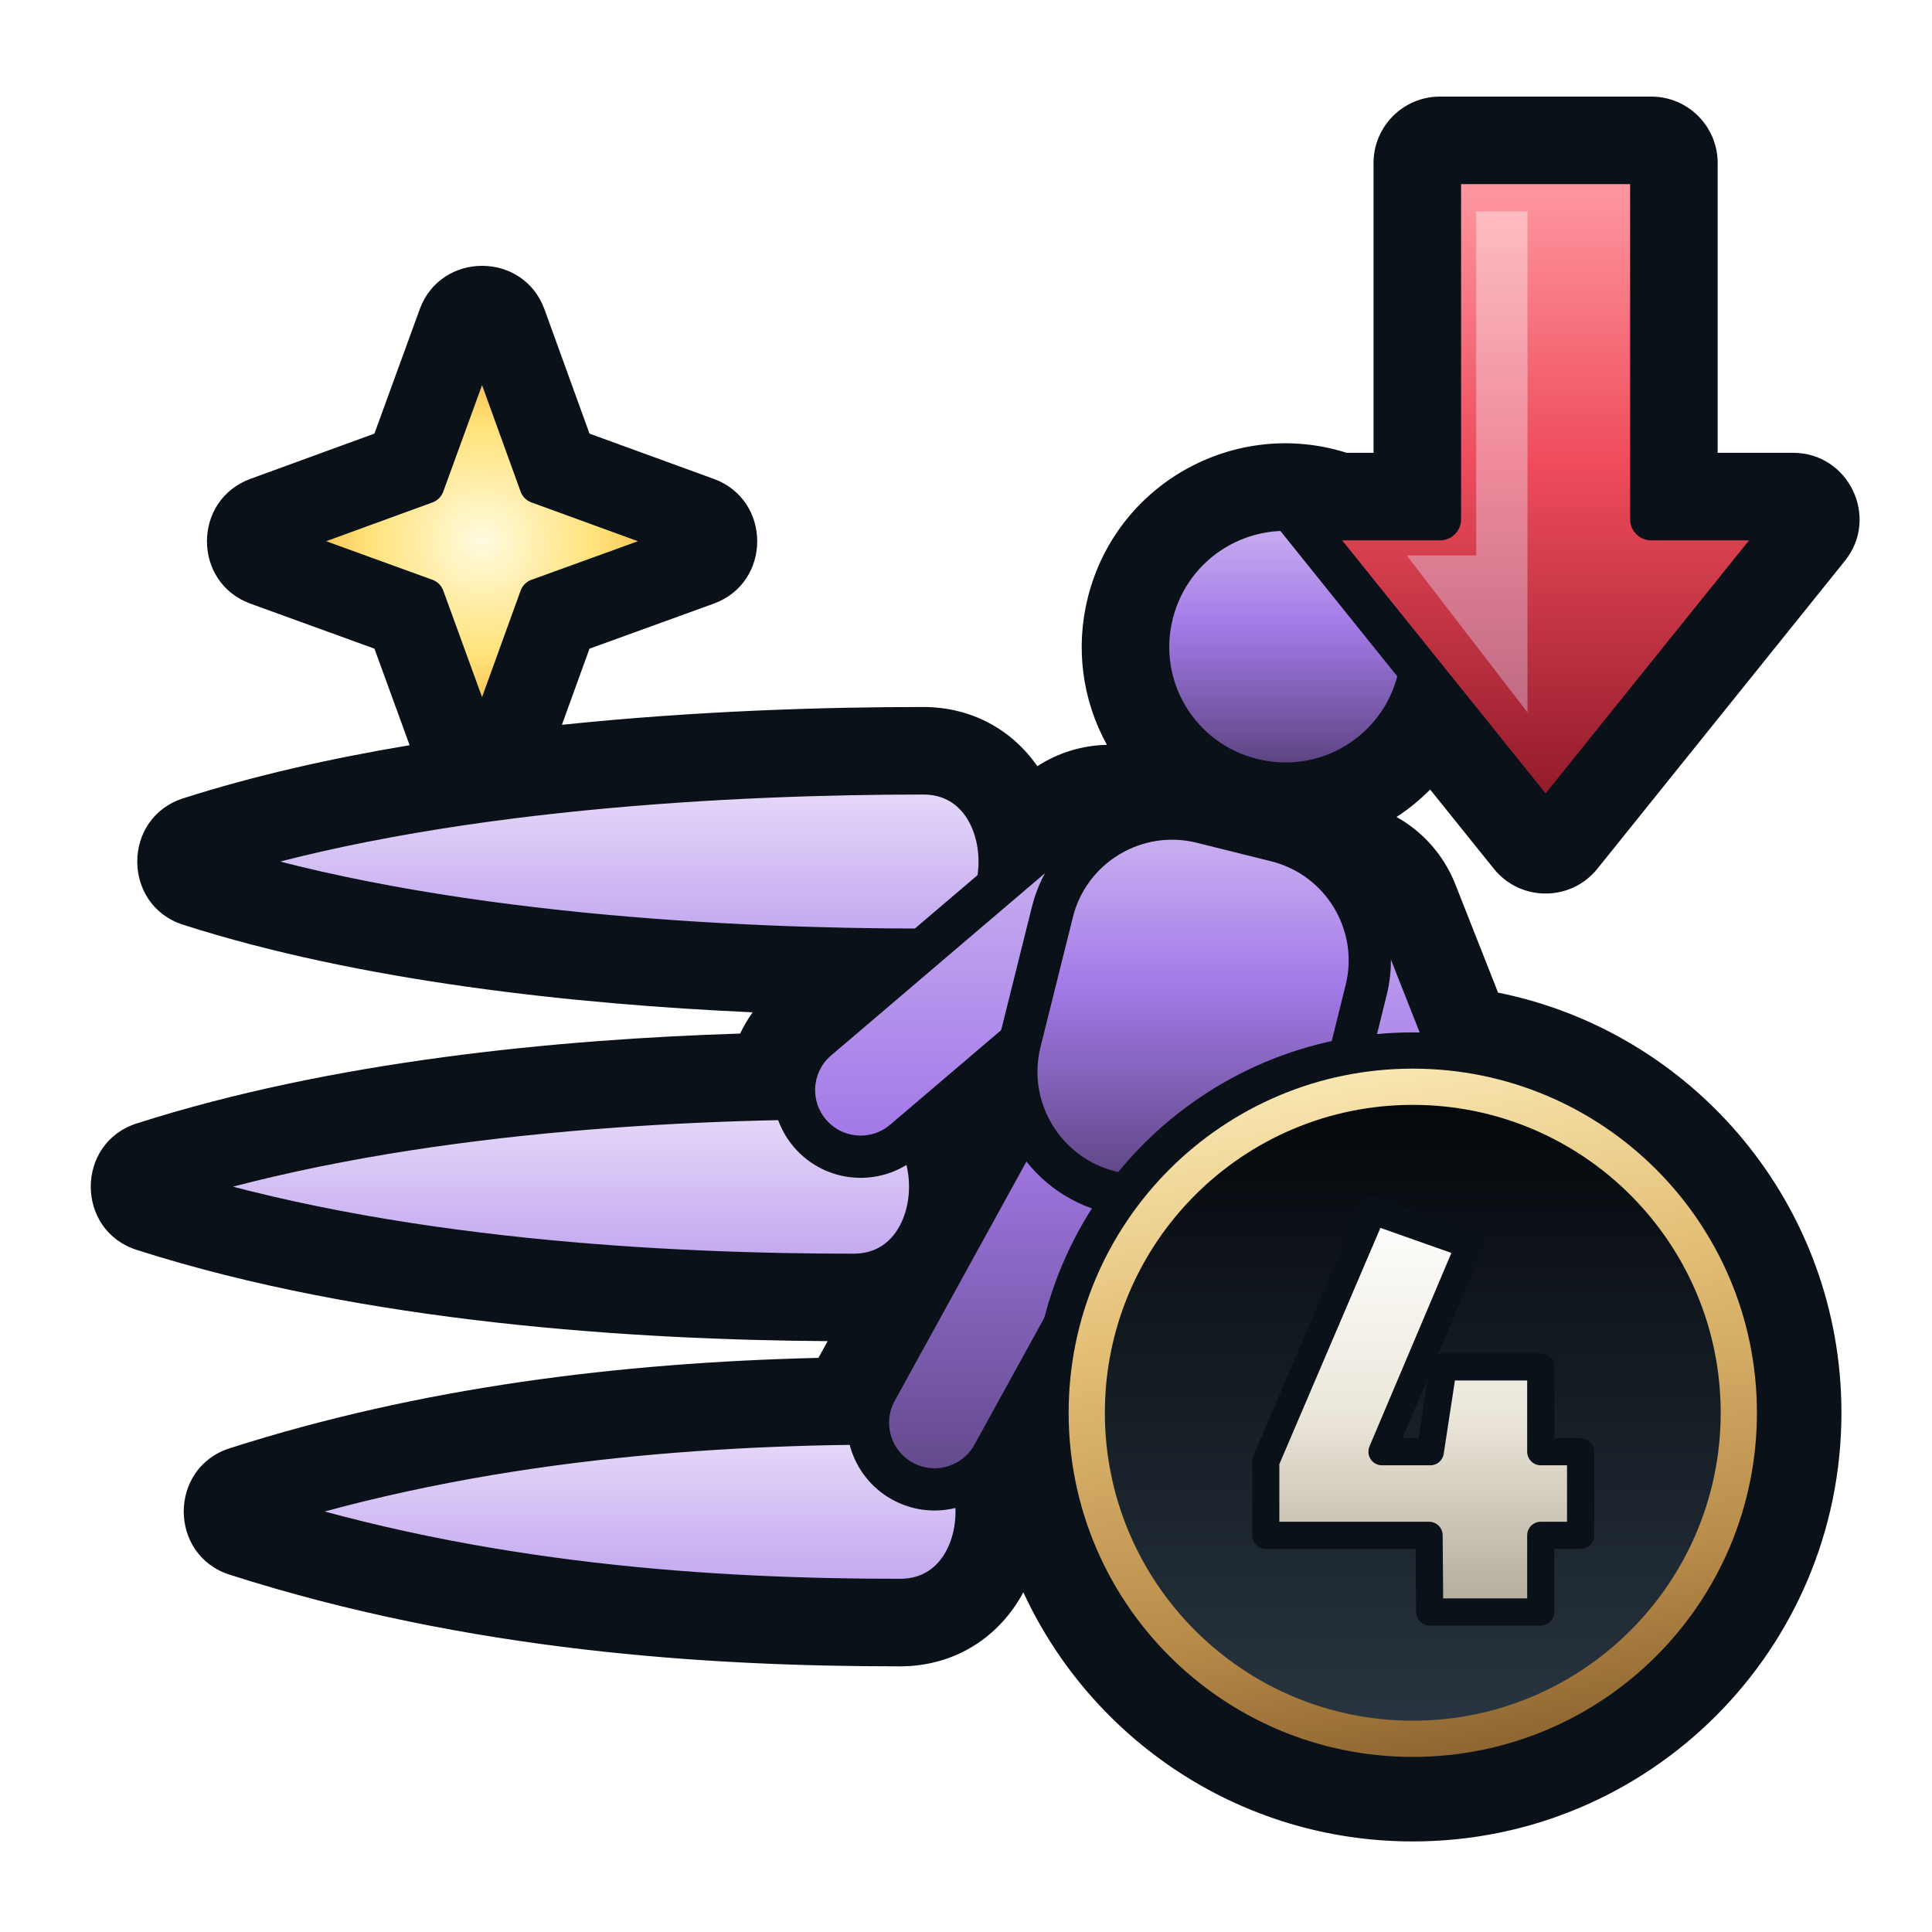
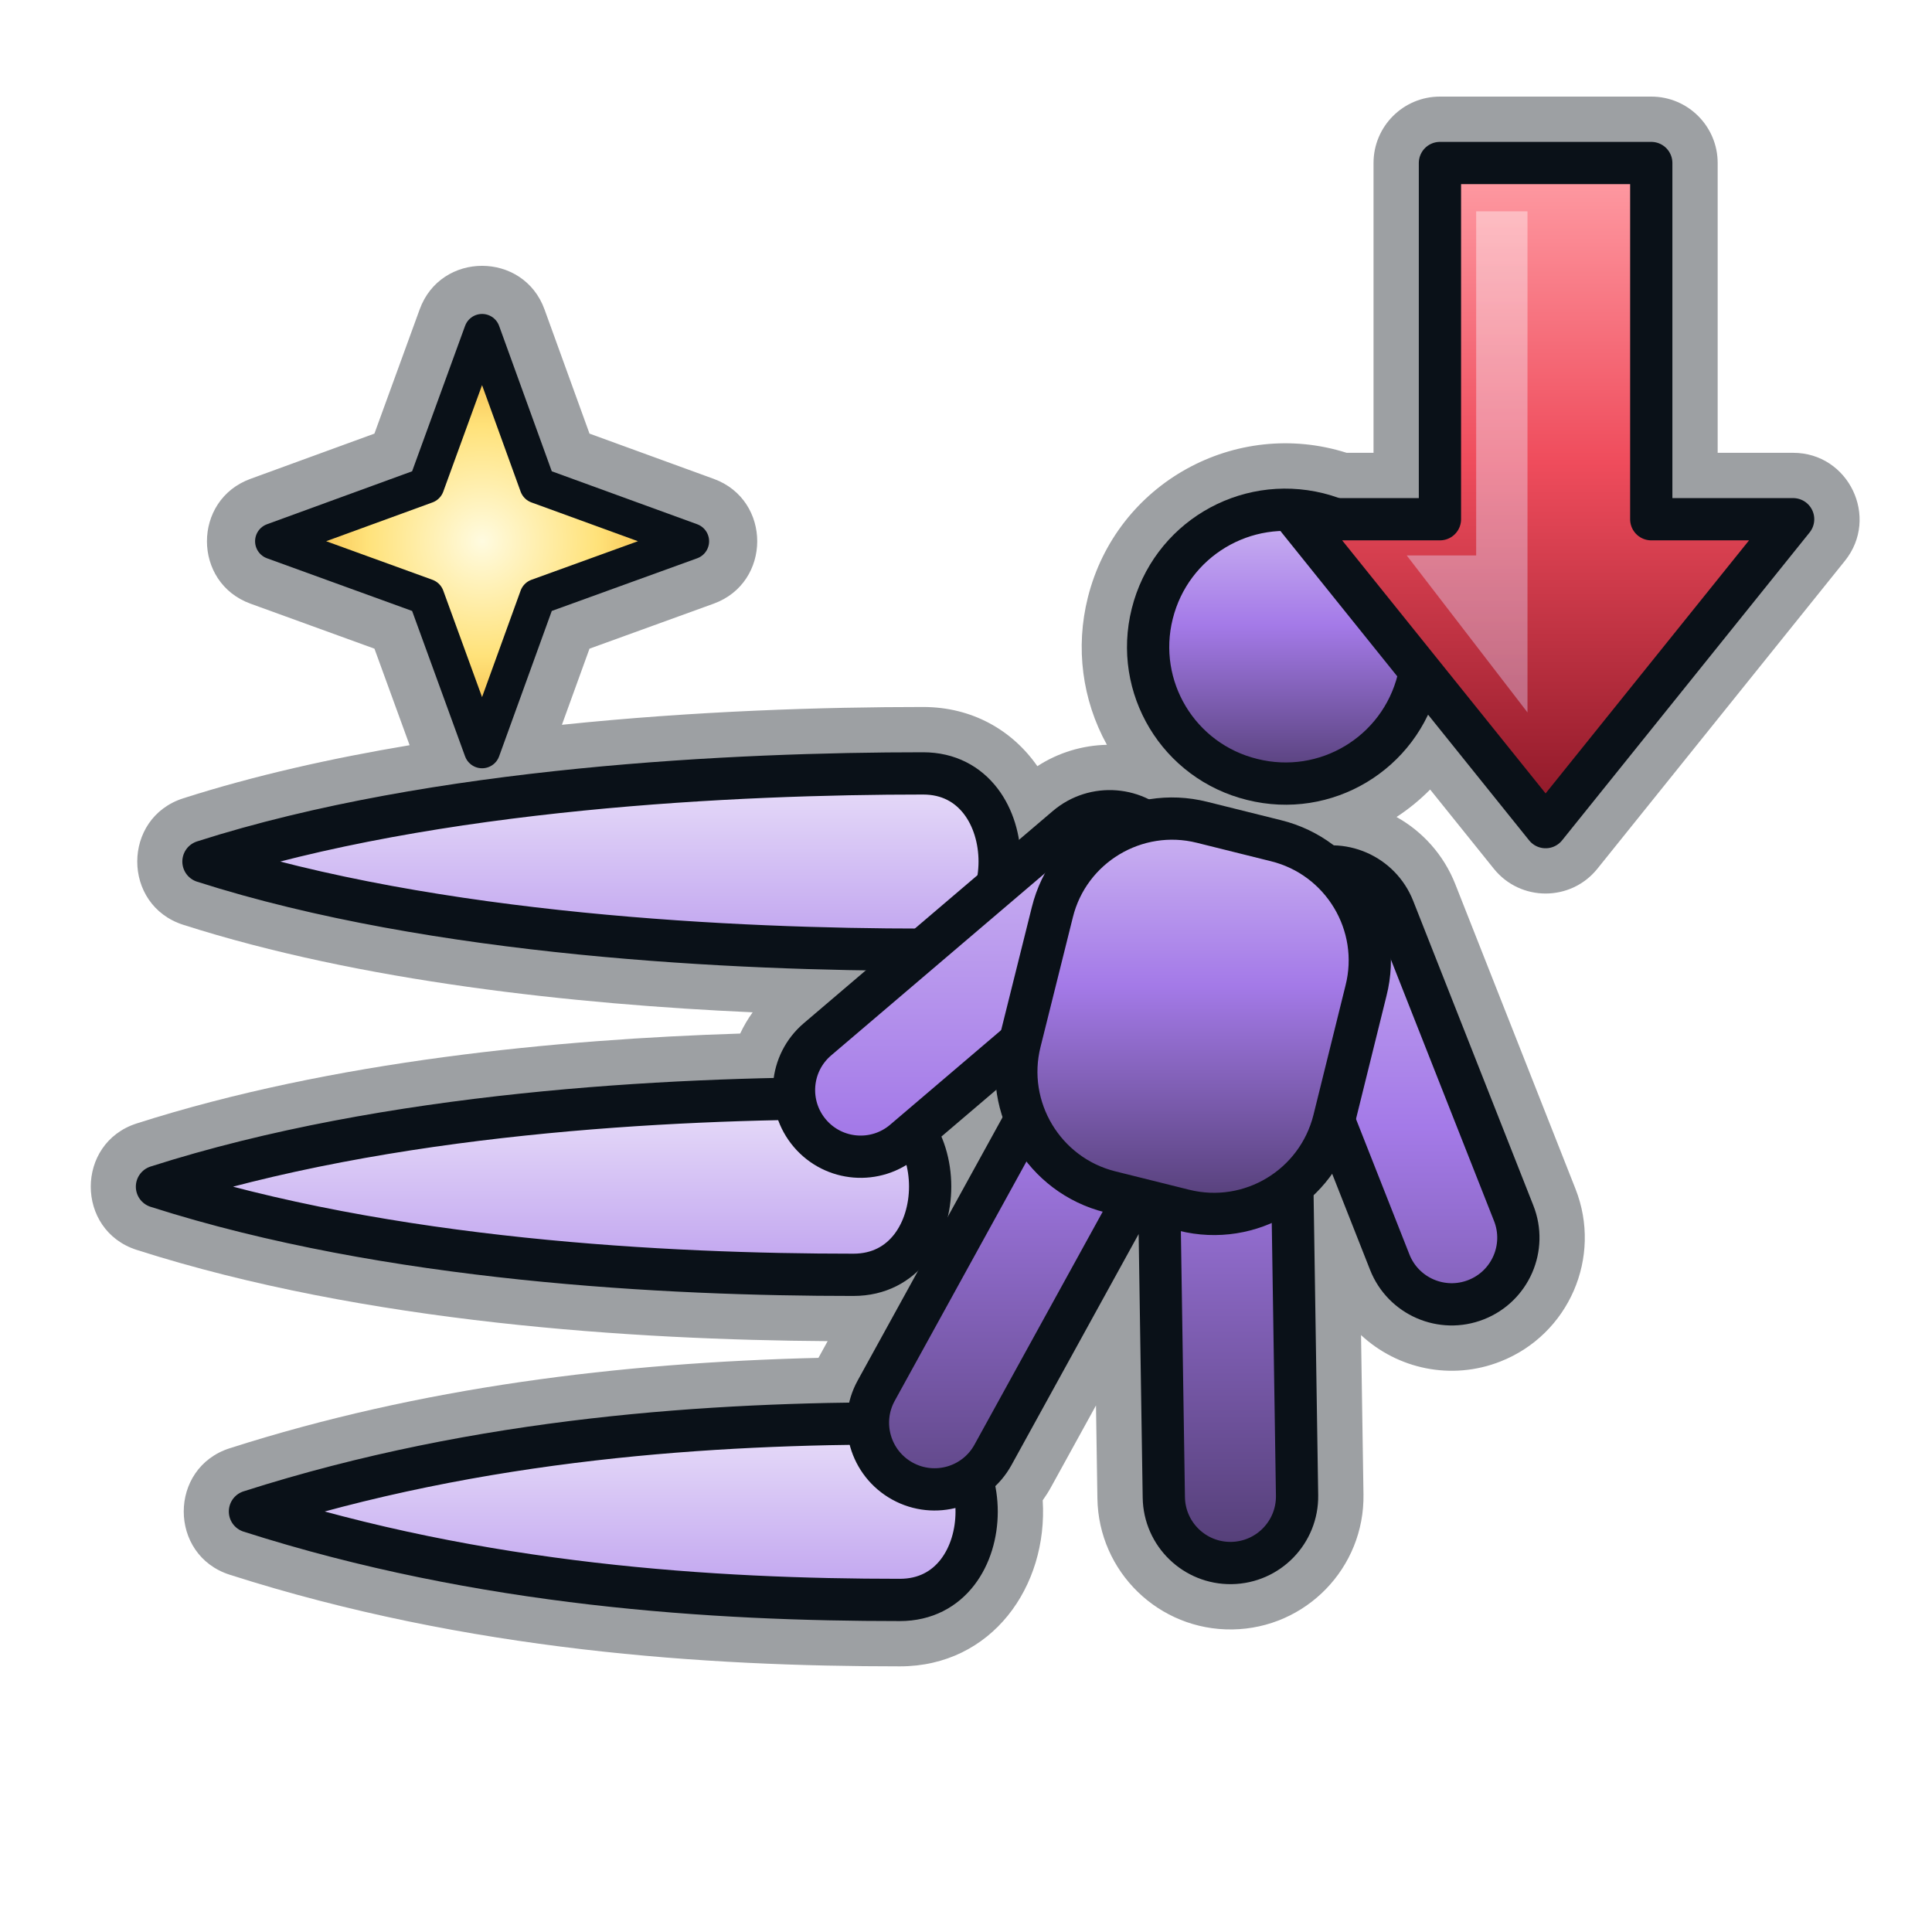
<svg xmlns="http://www.w3.org/2000/svg" width="64" height="64" viewBox="0 0 64 64">
  <defs>
    <linearGradient id="linear-gradient-1" x1="19.927" y1="25.62" x2="19.927" y2="31.46" gradientUnits="userSpaceOnUse">
      <stop offset="0" stop-color="#e8def9" />
      <stop offset="1" stop-color="#bfa2ef" />
    </linearGradient>
    <linearGradient id="linear-gradient-2" x1="18.006" y1="36.38" x2="18.006" y2="42.23" gradientUnits="userSpaceOnUse">
      <stop offset="0" stop-color="#e8def9" />
      <stop offset="1" stop-color="#bfa2ef" />
    </linearGradient>
    <linearGradient id="linear-gradient-3" x1="20.316" y1="47.15" x2="20.316" y2="53" gradientUnits="userSpaceOnUse">
      <stop offset="0" stop-color="#e8def9" />
      <stop offset="1" stop-color="#bfa2ef" />
    </linearGradient>
    <linearGradient id="linear-gradient-4" x1="38.3" y1="26.873" x2="38.3" y2="51.777" gradientUnits="userSpaceOnUse">
      <stop offset="0" stop-color="#cdb6f2" />
      <stop offset="0.42" stop-color="#a47ae8" />
      <stop offset="1" stop-color="#523d74" />
    </linearGradient>
    <linearGradient id="linear-gradient-5" x1="39.522" y1="27.117" x2="39.522" y2="40.213" gradientUnits="userSpaceOnUse">
      <stop offset="0" stop-color="#cdb6f2" />
      <stop offset="0.42" stop-color="#a47ae8" />
      <stop offset="1" stop-color="#523d74" />
    </linearGradient>
    <linearGradient id="linear-gradient-6" x1="42.575" y1="16.886" x2="42.575" y2="25.958" gradientUnits="userSpaceOnUse">
      <stop offset="0" stop-color="#cdb6f2" />
      <stop offset="0.42" stop-color="#a47ae8" />
      <stop offset="1" stop-color="#523d74" />
    </linearGradient>
    <radialGradient id="radial-gradient-1" cx="15.97" cy="17.925" r="6.925" gradientUnits="userSpaceOnUse">
      <stop offset="0" stop-color="#fffbe0" />
      <stop offset="0.55" stop-color="#ffe27a" />
      <stop offset="1" stop-color="#f0a830" />
    </radialGradient>
    <linearGradient id="linear-gradient-7" x1="51.2" y1="5.4" x2="51.2" y2="27.4" gradientUnits="userSpaceOnUse">
      <stop offset="0" stop-color="#ff9da5" />
      <stop offset="0.45" stop-color="#ef4c5c" />
      <stop offset="1" stop-color="#8a1626" />
    </linearGradient>
    <linearGradient id="linear-gradient-8" x1="48.6" y1="7" x2="48.6" y2="23.6" gradientUnits="userSpaceOnUse">
      <stop offset="0" stop-color="#ffffff" />
      <stop offset="1" stop-color="#dfd0f7" />
    </linearGradient>
-     <linearGradient id="linear-gradient-9" x1="44.386" y1="33.11" x2="49.214" y2="60.49" gradientUnits="userSpaceOnUse">
-       <stop offset="0" stop-color="#fff3c4" />
-       <stop offset="0.35" stop-color="#e4c077" />
-       <stop offset="0.72" stop-color="#b88b49" />
-       <stop offset="1" stop-color="#7a5426" />
-     </linearGradient>
-     <linearGradient id="linear-gradient-10" x1="46.8" y1="36.6" x2="46.8" y2="57" gradientUnits="userSpaceOnUse">
-       <stop offset="0" stop-color="#04080c" />
-       <stop offset="1" stop-color="#28343f" />
-     </linearGradient>
-     <linearGradient id="linear-gradient-11" x1="47.145" y1="40.11" x2="47.145" y2="53.4" gradientUnits="userSpaceOnUse">
-       <stop offset="0" stop-color="#ffffff" />
-       <stop offset="0.5" stop-color="#ece7db" />
-       <stop offset="1" stop-color="#b2aa9a" />
-     </linearGradient>
  </defs>
  <g id="Layer_1" data-name="Layer 1">
    <g id="emblem">
-       <path id="halo" d="M45.5 5.4 C45.5 4.185 46.485 3.2 47.7 3.2 L54.7 3.2 C55.915 3.2 56.9 4.185 56.9 5.4 L56.9 15 L59.4 15 C61.242 15 62.269 17.143 61.115 18.578 L52.915 28.778 C52.035 29.873 50.365 29.873 49.485 28.778 L47.375 26.154 C47.037 26.497 46.663 26.802 46.262 27.064 C47.123 27.545 47.824 28.316 48.21 29.293 L49.625 32.881 C56.126 34.193 61 39.932 61 46.8 C61 54.645 54.645 61 46.8 61 C41.079 61 36.15 57.62 33.9 52.747 C33.114 54.212 31.653 55.2 29.81 55.2 C23.42 55.2 15.53 54.699 7.61 52.165 C5.579 51.516 5.579 48.624 7.61 47.975 C13.919 45.956 20.509 45.14 27.112 44.981 L27.417 44.427 C21.053 44.384 12.115 43.832 4.53 41.405 C2.499 40.756 2.499 37.864 4.53 37.215 C11.017 35.139 18.496 34.428 24.519 34.238 C24.634 33.993 24.772 33.757 24.933 33.534 C19.043 33.269 11.944 32.515 6.07 30.635 C4.039 29.986 4.039 27.094 6.07 26.445 C8.425 25.691 10.977 25.119 13.569 24.686 L12.404 21.488 L8.299 19.998 C6.376 19.3 6.374 16.565 8.296 15.863 L12.403 14.364 L13.903 10.247 C14.603 8.324 17.341 8.326 18.038 10.251 L19.528 14.364 L23.643 15.863 C25.566 16.563 25.564 19.301 23.639 19.998 L19.528 21.488 L18.614 24.01 C23.052 23.547 27.308 23.42 30.58 23.42 L30.58 23.42 C32.204 23.42 33.534 24.189 34.364 25.381 C35.065 24.926 35.865 24.69 36.668 24.674 C35.844 23.18 35.622 21.448 36.036 19.794 C36.989 15.988 40.944 13.837 44.609 15 L45.5 15 Z" fill="#0a1118" />
+       <path id="halo" d="M45.5 5.4 C45.5 4.185 46.485 3.2 47.7 3.2 L54.7 3.2 C55.915 3.2 56.9 4.185 56.9 5.4 L56.9 15 L59.4 15 C61.242 15 62.269 17.143 61.115 18.578 L52.915 28.778 C52.035 29.873 50.365 29.873 49.485 28.778 L47.375 26.154 C47.037 26.497 46.663 26.802 46.262 27.064 C47.123 27.545 47.825 28.316 48.21 29.293 L52.19 39.383 C53.084 41.647 51.971 44.207 49.707 45.1 C48.075 45.744 46.29 45.346 45.086 44.226 L45.167 49.502 C45.205 51.936 43.262 53.939 40.828 53.977 C38.394 54.015 36.391 52.072 36.353 49.638 L36.306 46.557 L34.821 49.255 C34.736 49.41 34.642 49.558 34.541 49.7 C34.72 52.551 32.858 55.2 29.81 55.2 C23.42 55.2 15.53 54.699 7.61 52.165 C5.579 51.516 5.579 48.624 7.61 47.975 C13.919 45.956 20.509 45.14 27.112 44.981 L27.417 44.427 C21.053 44.384 12.114 43.832 4.53 41.405 C2.499 40.756 2.499 37.864 4.53 37.215 C11.017 35.139 18.496 34.428 24.519 34.238 C24.634 33.993 24.772 33.757 24.933 33.534 C19.043 33.269 11.944 32.515 6.07 30.635 C4.039 29.986 4.039 27.094 6.07 26.445 C8.425 25.691 10.977 25.119 13.569 24.686 L12.404 21.488 L8.299 19.998 C6.376 19.3 6.374 16.565 8.296 15.863 L12.403 14.364 L13.903 10.247 C14.603 8.324 17.341 8.326 18.038 10.251 L19.528 14.364 L23.643 15.863 C25.566 16.563 25.564 19.301 23.639 19.998 L19.528 21.488 L18.614 24.01 C23.052 23.547 27.308 23.42 30.58 23.42 C32.203 23.42 33.534 24.189 34.364 25.381 C35.065 24.925 35.865 24.69 36.668 24.673 C35.844 23.18 35.622 21.448 36.036 19.794 C36.989 15.988 40.944 13.837 44.609 15 L45.5 15 Z" fill="#0a1118" opacity="0.4" />
      <path id="streak_0" data-name="streak 0" d="M6.74 28.54 C14.43 26.08 24.43 25.62 30.58 25.62 C33.96 25.62 33.96 31.46 30.58 31.46 C24.43 31.46 14.43 31 6.74 28.54 Z" fill="url(#linear-gradient-1)" stroke="#0a1118" stroke-width="1.4" stroke-linejoin="round" />
      <path id="streak_1" data-name="streak 1" d="M5.2 39.31 C12.89 36.85 22.12 36.38 28.27 36.38 C31.66 36.38 31.66 42.23 28.27 42.23 C22.12 42.23 12.89 41.77 5.2 39.31 Z" fill="url(#linear-gradient-2)" stroke="#0a1118" stroke-width="1.4" stroke-linejoin="round" />
      <path id="streak_2" data-name="streak 2" d="M8.28 50.07 C15.97 47.61 23.66 47.15 29.81 47.15 C33.2 47.15 33.2 53 29.81 53 C23.66 53 15.97 52.53 8.28 50.07 Z" fill="url(#linear-gradient-3)" stroke="#0a1118" stroke-width="1.4" stroke-linejoin="round" />
      <path id="figure_limbs" data-name="figure limbs" d="M35.328 27.4 C36.256 26.609 37.649 26.72 38.44 27.648 C39.231 28.576 39.12 29.969 38.192 30.76 L29.942 37.79 C29.014 38.581 27.621 38.47 26.83 37.542 C26.039 36.614 26.15 35.221 27.078 34.43 Z M46.163 30.1 L50.143 40.19 C50.591 41.324 50.034 42.606 48.9 43.053 C47.766 43.501 46.484 42.944 46.037 41.81 L42.057 31.72 C41.609 30.586 42.166 29.304 43.3 28.857 C44.434 28.409 45.716 28.966 46.163 30.1 Z M34.376 36.346 C34.964 35.278 36.306 34.888 37.374 35.476 C38.243 35.954 38.662 36.931 38.473 37.853 C38.74 36.952 39.567 36.288 40.556 36.273 C41.775 36.254 42.778 37.227 42.797 38.446 L42.967 49.536 C42.986 50.755 42.013 51.758 40.794 51.777 C39.575 51.796 38.572 50.823 38.553 49.604 L38.383 38.514 C38.38 38.349 38.396 38.189 38.428 38.034 C38.383 38.184 38.322 38.332 38.244 38.474 L32.894 48.194 C32.306 49.262 30.964 49.652 29.896 49.064 C28.828 48.476 28.438 47.134 29.026 46.066 Z" fill="url(#linear-gradient-4)" stroke="#0a1118" stroke-width="1.4" stroke-linejoin="round" />
      <path id="figure_body" data-name="figure body" d="M39.82 27.24 L42.27 27.85 C44.46 28.39 45.81 30.62 45.25 32.82 L44.19 37.1 C43.64 39.3 41.42 40.64 39.22 40.09 L36.77 39.48 C34.58 38.93 33.24 36.7 33.79 34.51 L34.86 30.22 C35.4 28.03 37.63 26.69 39.82 27.24 Z" fill="url(#linear-gradient-5)" stroke="#0a1118" stroke-width="1.4" stroke-linejoin="round" />
      <path id="figure_head" data-name="figure head" d="M46.98 22.52 C46.37 24.96 43.91 26.43 41.48 25.82 C39.04 25.22 37.56 22.76 38.17 20.33 C38.78 17.89 41.24 16.42 43.67 17.02 C46.11 17.63 47.59 20.09 46.98 22.52 Z" fill="url(#linear-gradient-6)" stroke="#0a1118" stroke-width="1.4" stroke-linejoin="round" />
-       <path id="spark" d="M15.97 11 L17.81 16.08 L22.89 17.93 L17.81 19.77 L15.97 24.85 L14.12 19.77 L9.05 17.93 L14.12 16.08 Z" fill="url(#radial-gradient-1)" stroke="#0a1118" stroke-width="1.2" stroke-linejoin="round" />
-       <path id="arrow_down" data-name="arrow down" d="M51.2 27.4 L59.4 17.2 L54.7 17.2 L54.7 5.4 L47.7 5.4 L47.7 17.2 L43 17.2 Z" fill="url(#linear-gradient-7)" stroke="#0a1118" stroke-width="1.4" stroke-linejoin="round" />
-       <path id="arrow_shine" data-name="arrow shine" d="M48.9 7 L50.6 7 L50.6 23.6 L46.6 18.4 L48.9 18.4 Z" fill="url(#linear-gradient-8)" opacity="0.4" />
-       <path id="numeral_ring" data-name="numeral ring" d="M58.8 46.8 C58.8 53.43 53.43 58.8 46.8 58.8 C40.17 58.8 34.8 53.43 34.8 46.8 C34.8 40.17 40.17 34.8 46.8 34.8 C53.43 34.8 58.8 40.17 58.8 46.8 Z" fill="url(#linear-gradient-9)" stroke="#0a1118" stroke-width="1.2" stroke-linejoin="round" />
-       <path id="numeral_disc" data-name="numeral disc" d="M57 46.8 C57 52.43 52.43 57 46.8 57 C41.17 57 36.6 52.43 36.6 46.8 C36.6 41.17 41.17 36.6 46.8 36.6 C52.43 36.6 57 41.17 57 46.8 Z" fill="url(#linear-gradient-10)" />
-       <path id="numeral" d="M52.36 50.86 L51.04 50.86 L51.04 53.4 L47.36 53.4 L47.34 50.86 L41.93 50.86 L41.93 48.41 L45.48 40.11 L48.68 41.24 L45.78 48.09 L47.38 48.09 L47.81 45.28 L51.04 45.28 L51.04 48.09 L52.36 48.09 Z" fill="url(#linear-gradient-11)" stroke="#0a1118" stroke-width="0.9" stroke-linejoin="round" />
+       <polygon id="spark" points="15.97,11 17.81,16.08 22.89,17.93 17.81,19.77 15.97,24.85 14.12,19.77 9.05,17.93 14.12,16.08" fill="url(#radial-gradient-1)" stroke="#0a1118" stroke-width="1.2" stroke-linejoin="round" />
+       <polygon id="arrow_down" data-name="arrow down" points="51.2,27.4 59.4,17.2 54.7,17.2 54.7,5.4 47.7,5.4 47.7,17.2 43,17.2" fill="url(#linear-gradient-7)" stroke="#0a1118" stroke-width="1.4" stroke-linejoin="round" />
+       <polygon id="arrow_shine" data-name="arrow shine" points="48.9,7 50.6,7 50.6,23.6 46.6,18.4 48.9,18.4" fill="url(#linear-gradient-8)" opacity="0.4" />
    </g>
  </g>
</svg>
